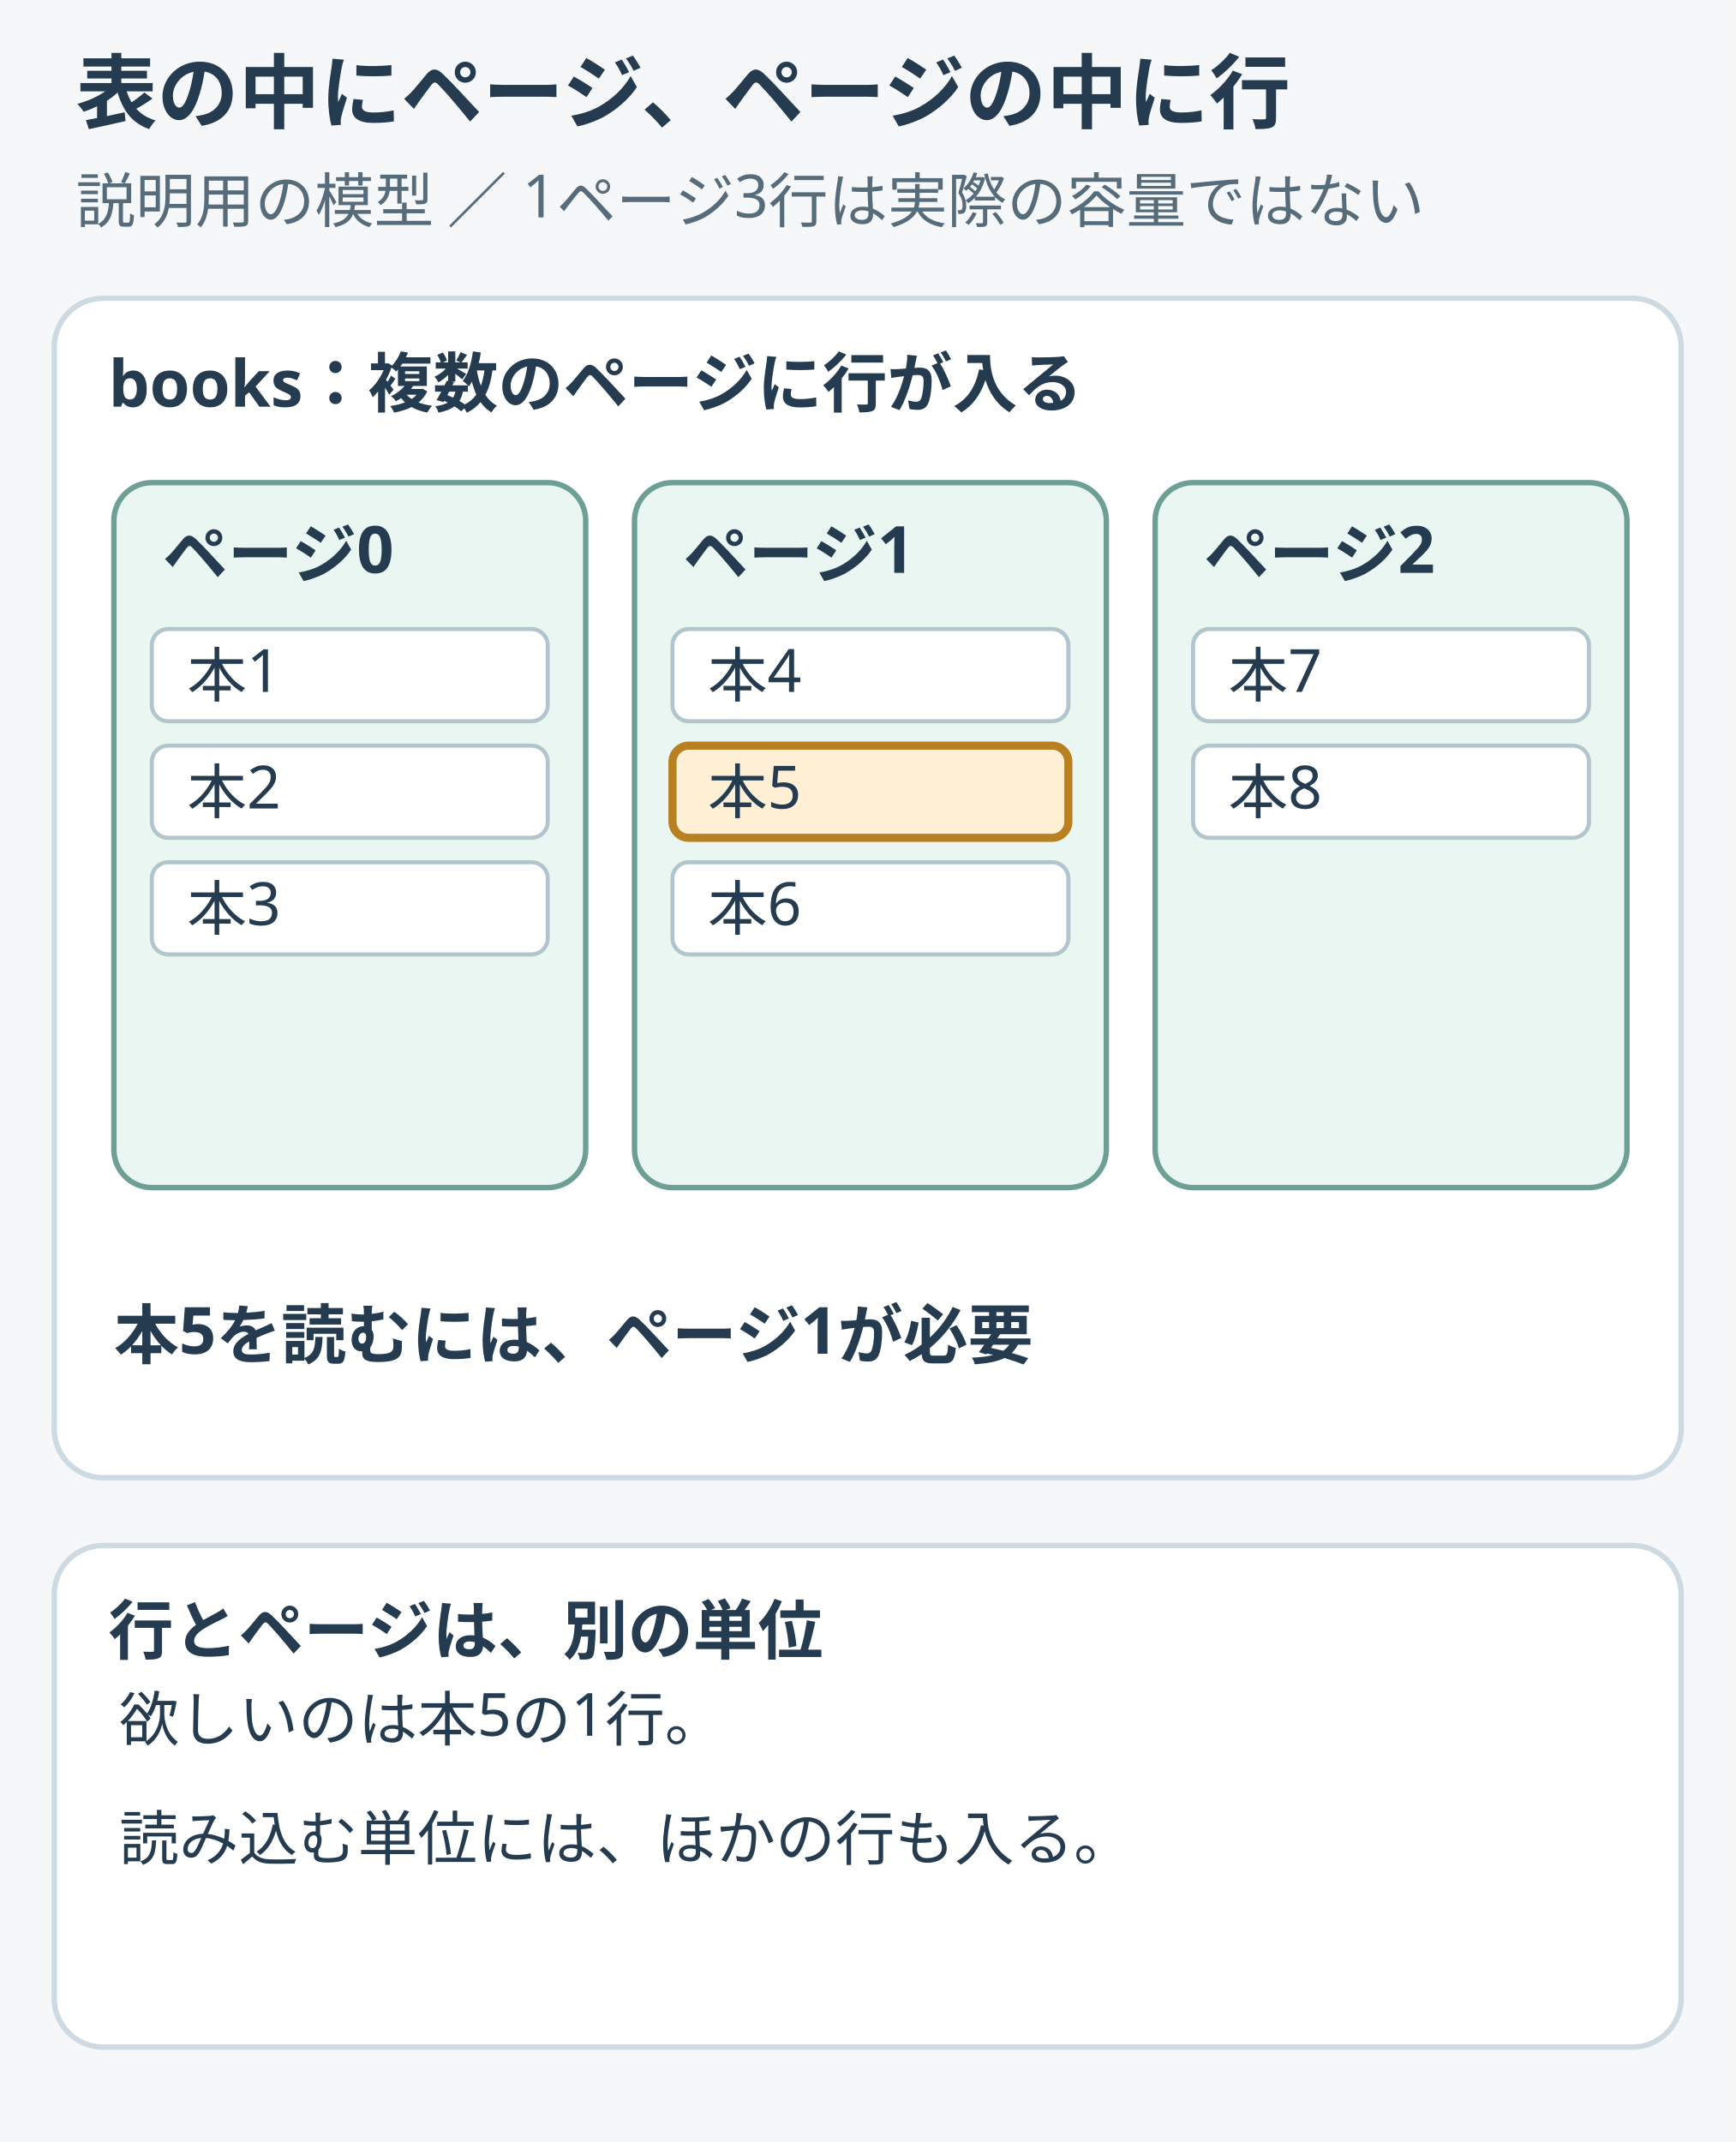
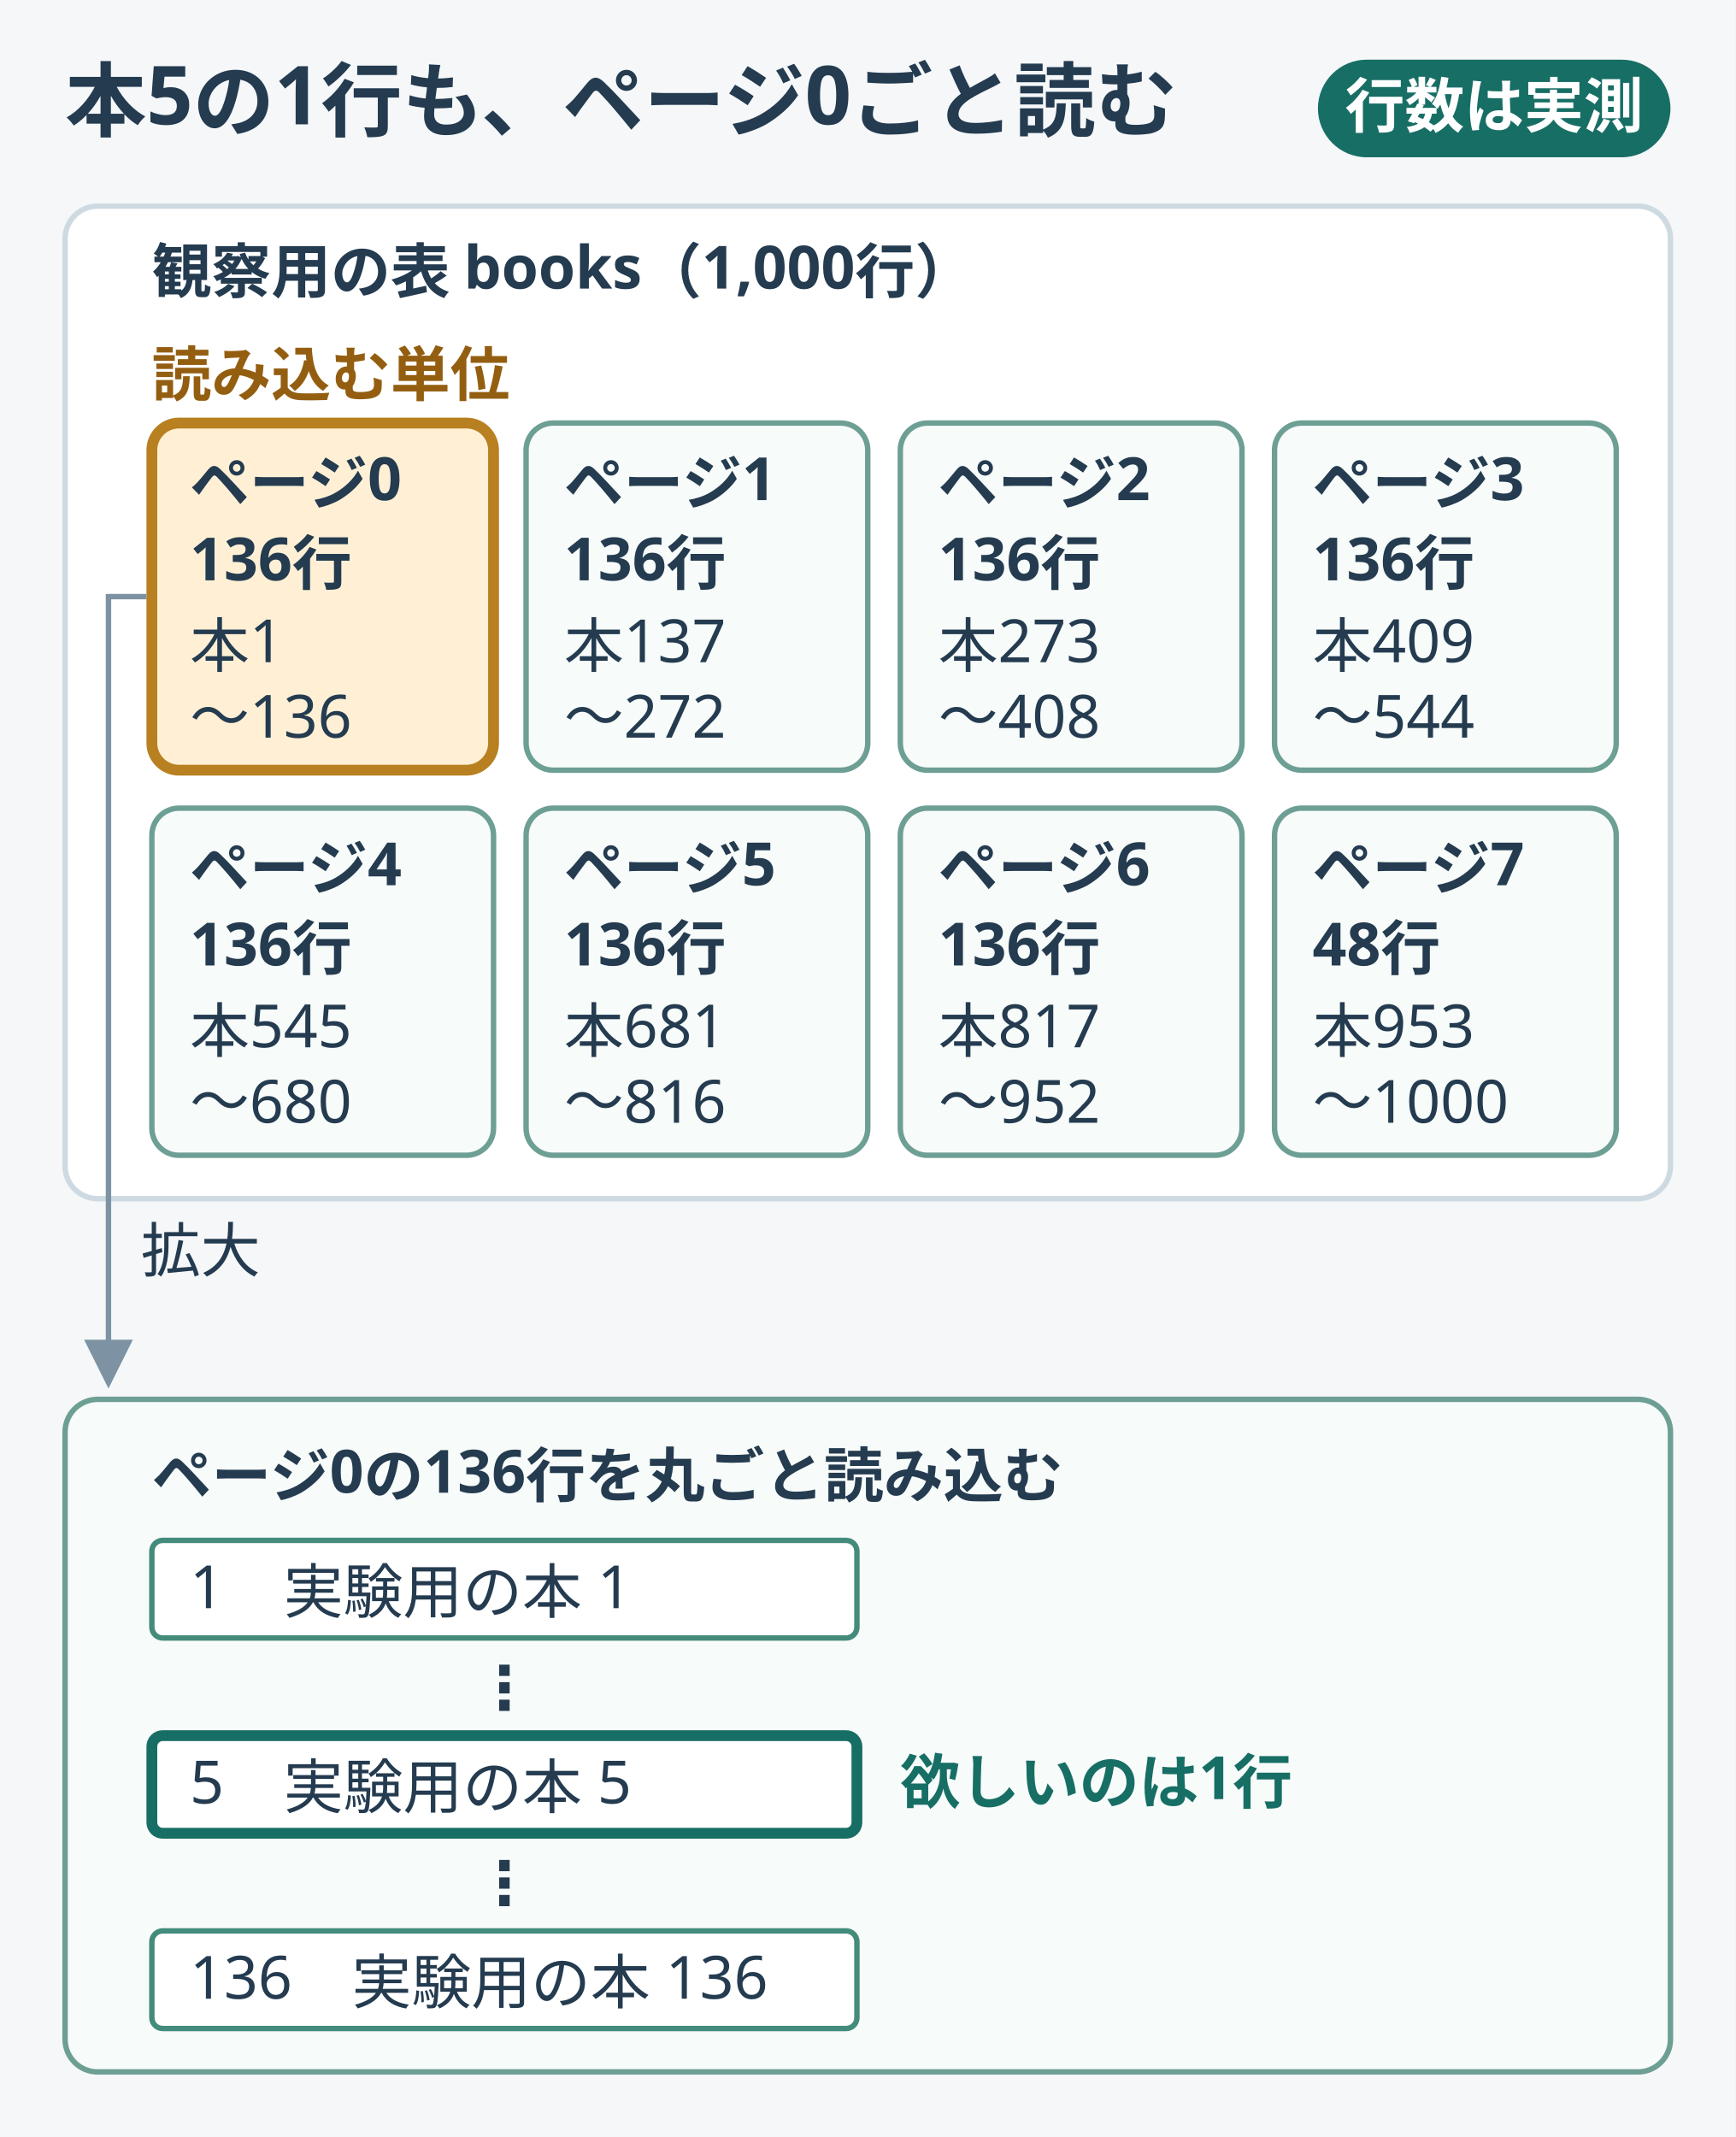
- <svg xmlns="http://www.w3.org/2000/svg" width="640" height="790" viewBox="0 0 640 790" role="img" aria-labelledby="title description">
+ <svg xmlns="http://www.w3.org/2000/svg" width="640" height="788" viewBox="0 0 640 788" role="img" aria-labelledby="title">
  <defs>
-     <marker id="a" markerWidth="8" markerHeight="8" refX="7" refY="4" orient="auto">
-       <path d="M0 0L8 4L0 8" fill="#277b74" />
+     <marker id="flow" markerWidth="10" markerHeight="10" refX="9" refY="5" orient="auto">
+       <path d="M0 0L10 5L0 10z" fill="#277b74" />
+     </marker>
+     <marker id="req" markerWidth="10" markerHeight="10" refX="9" refY="5" orient="auto">
+       <path d="M0 0L10 5L0 10" fill="none" stroke="#945e11" stroke-width="2" />
+     </marker>
+     <marker id="ref" markerWidth="9" markerHeight="9" refX="8" refY="4.5" orient="auto">
+       <path d="M0 0L9 4.5L0 9z" fill="#7d93a3" />
    </marker>
  </defs>
  <style>
- text{font-family:"Hiragino Sans","Noto Sans JP",sans-serif;font-size:24px;fill:#243b50} .title{font-size:30px;font-weight:700} .bold{font-weight:700} .small{font-size:22px} .muted{fill:#566c7b;font-size:22px} .value{font-size:28px;font-weight:700} .teal{fill:#176e65;font-weight:700} .orange{fill:#945e11;font-weight:700}
- .panel{fill:#fff;stroke:#cedae1;stroke-width:2} .box{fill:#ecf2f8;stroke:#a7bdcc;stroke-width:2} .memory{fill:#eaf6f1;stroke:#6d9f94;stroke-width:2} .card{fill:#dcefe8;stroke:#448b7c;stroke-width:2} .hot{fill:#fff0d5;stroke:#b88020;stroke-width:3} .paper{fill:#fff;stroke:#b2c5cc;stroke-width:1.5} .ghost{fill:#f5f7f9;stroke:#b5c2cc;stroke-width:2;stroke-dasharray:6 5} .edge{fill:none;stroke:#92a7b5;stroke-width:2.5} .arrow{fill:none;stroke:#277b74;stroke-width:3;marker-end:url(#a)}
- </style>
-   <rect width="640" height="790" fill="#f5f7f9" />
-   <text x="28" y="45" class="title" text-anchor="start">表の中にページ、ページの中に行</text>
-   <text x="28" y="82" class="muted" text-anchor="start">説明用の模型 ／ 1ページ3行は実際の容量ではない</text>
-   <g id="diagram">
-     <rect x="20" y="110" width="600" height="435" rx="18" class="panel" />
-     <text x="40" y="150" class="bold" text-anchor="start">books：複数のページに行が入る</text>
-     <rect x="42" y="178" width="174" height="260" rx="14" class="memory" />
-     <text x="60" y="213" class="bold" text-anchor="start">ページ0</text>
-     <rect x="56" y="232" width="146" height="34" rx="6" class="paper" />
-     <text x="69" y="257" class="small" text-anchor="start">本1</text>
-     <rect x="56" y="275" width="146" height="34" rx="6" class="paper" />
-     <text x="69" y="300" class="small" text-anchor="start">本2</text>
-     <rect x="56" y="318" width="146" height="34" rx="6" class="paper" />
-     <text x="69" y="343" class="small" text-anchor="start">本3</text>
-     <rect x="234" y="178" width="174" height="260" rx="14" class="memory" />
-     <text x="252" y="213" class="bold" text-anchor="start">ページ1</text>
-     <rect x="248" y="232" width="146" height="34" rx="6" class="paper" />
-     <text x="261" y="257" class="small" text-anchor="start">本4</text>
-     <rect x="248" y="275" width="146" height="34" rx="6" class="hot" />
-     <text x="261" y="300" class="small" text-anchor="start">本5</text>
-     <rect x="248" y="318" width="146" height="34" rx="6" class="paper" />
-     <text x="261" y="343" class="small" text-anchor="start">本6</text>
-     <rect x="426" y="178" width="174" height="260" rx="14" class="memory" />
-     <text x="444" y="213" class="bold" text-anchor="start">ページ2</text>
-     <rect x="440" y="232" width="146" height="34" rx="6" class="paper" />
-     <text x="453" y="257" class="small" text-anchor="start">本7</text>
-     <rect x="440" y="275" width="146" height="34" rx="6" class="paper" />
-     <text x="453" y="300" class="small" text-anchor="start">本8</text>
-     <text x="42" y="501" class="bold" text-anchor="start">本5を読むには、ページ1が必要</text>
-     <rect x="20" y="570" width="600" height="185" rx="18" class="panel" />
-     <text x="40" y="610" class="bold" text-anchor="start">行とページは、別の単位</text>
-     <text x="44" y="642" class="small" text-anchor="start">欲しいのは本5の1行。</text>
-     <text x="44" y="686" class="small" text-anchor="start">読み込む単位には、ほかの行も入る。</text>
+ text{font-family:"Hiragino Sans","Noto Sans JP",sans-serif;font-size:24px;fill:#243b50}
+ .h{font-size:30px;font-weight:700}.b{font-weight:700}.s{font-size:22px}.m{font-size:22px;fill:#566c7b}
+ .mono{font-family:ui-monospace,Menlo,monospace;font-size:22px}.tag{font-size:22px;font-weight:700;fill:#fff}
+ .teal{fill:#176e65}.brown{fill:#945e11}.real{fill:#176e65}.model{fill:#566c7b}
+ .panel{fill:#fff;stroke:#cedae1;stroke-width:2}.node{fill:#ecf2f8;stroke:#56738a;stroke-width:2}
+ .row{fill:#fff;stroke:#448b7c;stroke-width:2}.match{fill:#fff;stroke:#176e65;stroke-width:4}
+ .page{fill:#f7fbf9;stroke:#6d9f94;stroke-width:2}.ipage{fill:#f4f6f8;stroke:#6b7f8e;stroke-width:2}
+ .band{fill:#d5dde3;stroke:#92a7b5;stroke-width:2}.skip{fill:none;stroke:#b5c2cc;stroke-width:2;stroke-dasharray:6 5}
+ .hot{fill:#fff0d5;stroke:#b88020;stroke-width:4}.ghost{fill:#f5f7f9;stroke:#b5c2cc;stroke-width:2;stroke-dasharray:6 5}
+ .flow{fill:none;stroke:#277b74;stroke-width:3;marker-end:url(#flow)}.req{fill:none;stroke:#945e11;stroke-width:3;stroke-dasharray:8 6;marker-end:url(#req)}
+ .ref{fill:none;stroke:#7d93a3;stroke-width:2;marker-end:url(#ref)}.step{fill:#fff;stroke:#243b50;stroke-width:2.5}
+ .spine{fill:#e9f3f4;stroke:#243b50;stroke-width:1.5}
+   </style>
+   <rect width="640" height="788" fill="#f5f7f9" />
+   <text x="24" y="48" class="h">本5の1行も、ページ0ごと読む</text>
+   <rect x="486" y="22" width="130" height="36" rx="18" class="real" />
+   <text x="551" y="47" text-anchor="middle" class="tag">行数は実測</text>
+   <g id="table">
+     <rect x="24" y="76" width="592" height="366" rx="12" class="panel" />
+     <text x="56" y="108" class="s b">観察用の表 books（1,000行）</text>
+     <text x="56" y="146" class="s b brown">読み込む単位</text>
+     <rect x="56" y="156" width="126" height="128" rx="10" class="hot" />
+     <text x="70" y="186" class="s b">ページ0</text>
+     <text x="70" y="214" class="s b">136行</text>
+     <text x="70" y="246" class="s">本1</text>
+     <text x="70" y="272" class="s">〜136</text>
+     <rect x="194" y="156" width="126" height="128" rx="10" class="page" />
+     <text x="208" y="186" class="s b">ページ1</text>
+     <text x="208" y="214" class="s b">136行</text>
+     <text x="208" y="246" class="s">本137</text>
+     <text x="208" y="272" class="s">〜272</text>
+     <rect x="332" y="156" width="126" height="128" rx="10" class="page" />
+     <text x="346" y="186" class="s b">ページ2</text>
+     <text x="346" y="214" class="s b">136行</text>
+     <text x="346" y="246" class="s">本273</text>
+     <text x="346" y="272" class="s">〜408</text>
+     <rect x="470" y="156" width="126" height="128" rx="10" class="page" />
+     <text x="484" y="186" class="s b">ページ3</text>
+     <text x="484" y="214" class="s b">136行</text>
+     <text x="484" y="246" class="s">本409</text>
+     <text x="484" y="272" class="s">〜544</text>
+     <rect x="56" y="298" width="126" height="128" rx="10" class="page" />
+     <text x="70" y="328" class="s b">ページ4</text>
+     <text x="70" y="356" class="s b">136行</text>
+     <text x="70" y="388" class="s">本545</text>
+     <text x="70" y="414" class="s">〜680</text>
+     <rect x="194" y="298" width="126" height="128" rx="10" class="page" />
+     <text x="208" y="328" class="s b">ページ5</text>
+     <text x="208" y="356" class="s b">136行</text>
+     <text x="208" y="388" class="s">本681</text>
+     <text x="208" y="414" class="s">〜816</text>
+     <rect x="332" y="298" width="126" height="128" rx="10" class="page" />
+     <text x="346" y="328" class="s b">ページ6</text>
+     <text x="346" y="356" class="s b">136行</text>
+     <text x="346" y="388" class="s">本817</text>
+     <text x="346" y="414" class="s">〜952</text>
+     <rect x="470" y="298" width="126" height="128" rx="10" class="page" />
+     <text x="484" y="328" class="s b">ページ7</text>
+     <text x="484" y="356" class="s b">48行</text>
+     <text x="484" y="388" class="s">本953</text>
+     <text x="484" y="414" class="s">〜1000</text>
+   </g>
+   <g id="zoom">
+     <rect x="24" y="516" width="592" height="248" rx="12" class="page" />
+     <text x="56" y="552" class="s b">ページ0の136行を丸ごと読み込む</text>
+     <rect x="56" y="568" width="260" height="36" rx="4" class="row" />
+     <text x="70" y="593" class="s">1　実験用の本 1</text>
+     <text x="186" y="630" text-anchor="middle" class="s b">⋮</text>
+     <rect x="56" y="640" width="260" height="36" rx="4" class="match" />
+     <text x="70" y="665" class="s">5　実験用の本 5</text>
+     <text x="332" y="665" class="s b teal">欲しいのは1行</text>
+     <text x="186" y="702" text-anchor="middle" class="s b">⋮</text>
+     <rect x="56" y="712" width="260" height="36" rx="4" class="row" />
+     <text x="70" y="737" class="s">136　実験用の本 136</text>
+   </g>
+   <g id="zoom-link">
+     <path d="M54 220 H40 V510" class="ref" />
+     <text x="52" y="469" class="s">拡大</text>
  </g>
</svg>
